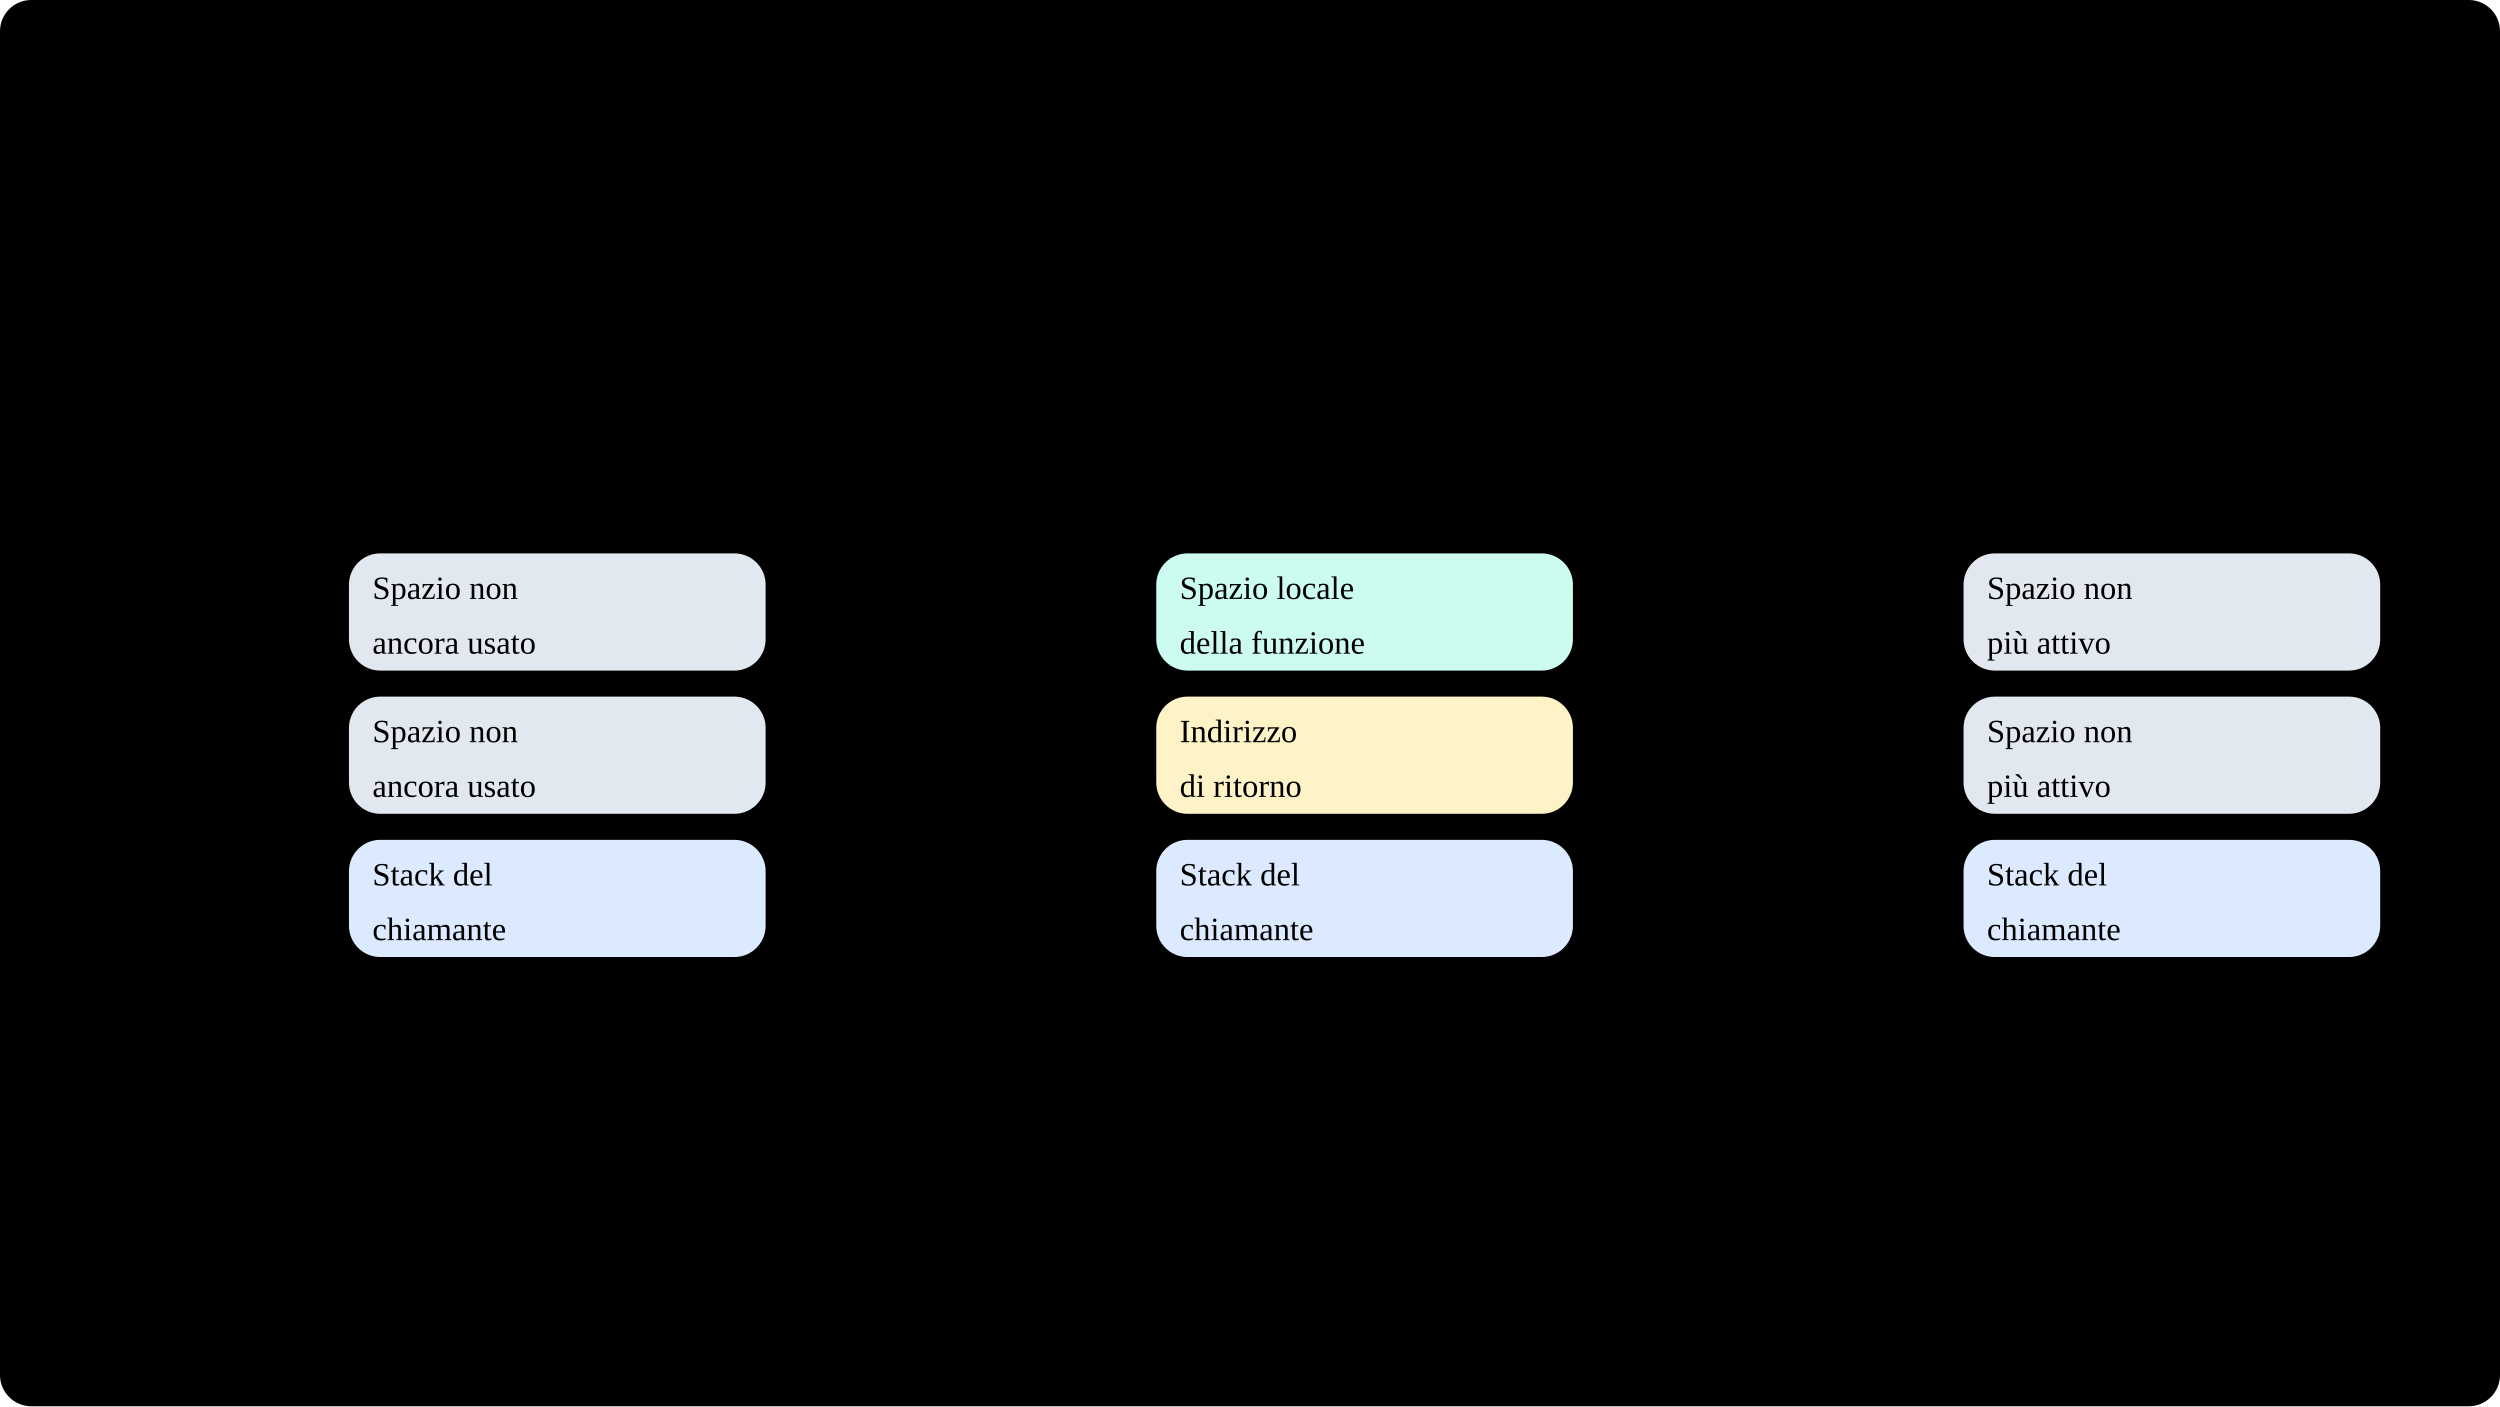
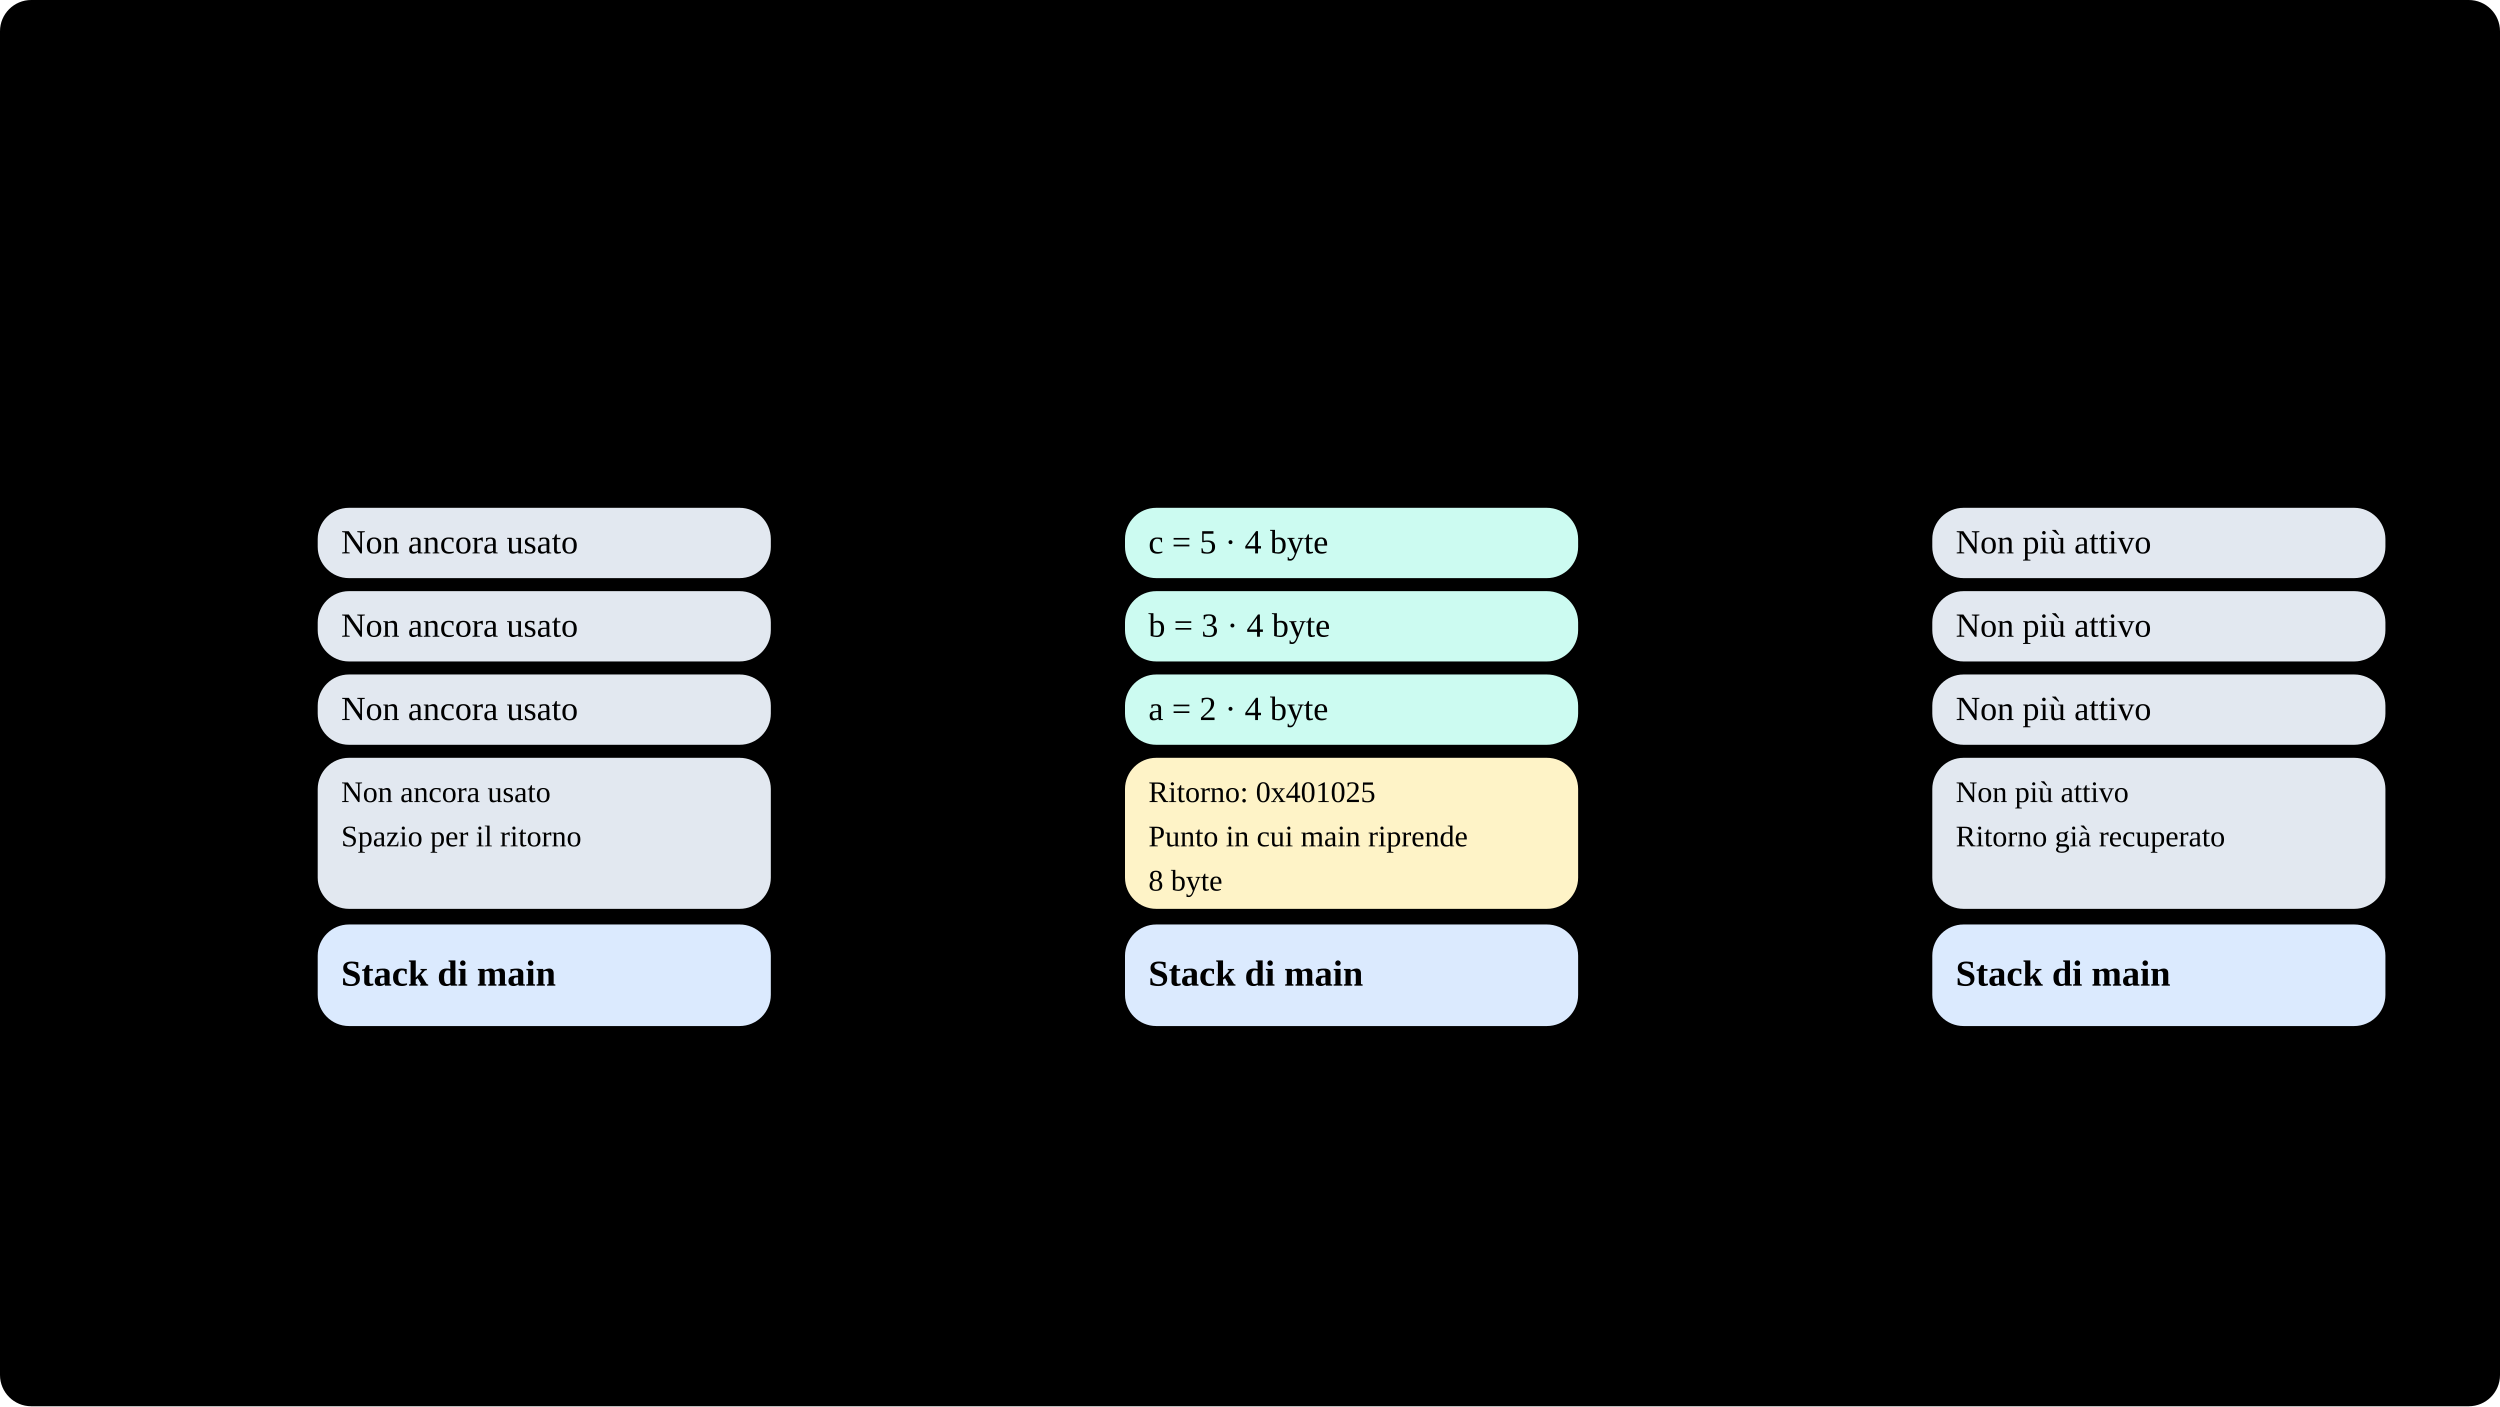
<svg xmlns="http://www.w3.org/2000/svg" viewBox="0 0 1920 1080" role="img" aria-labelledby="scene-title scene-desc" data-output="../../01-chiamata-stack.svg">
  <defs id="visual-kit-components" />
  <defs>
    <marker id="arrow" viewBox="0 0 10 10" refX="9" refY="5" markerWidth="5" markerHeight="5" orient="auto">
      <path d="M0 0L10 5L0 10z" fill="{{line}}" />
    </marker>
  </defs>
  <g font-family="{{family}}">
    <rect x="0" y="0" width="1920" height="1080" rx="24" fill="{{canvas}}" />
-     <text x="64" y="85" font-size="48" fill="{{surface}}" font-weight="700">Lo stack cresce: RSP indica la cima corrente</text>
-     <text x="64" y="143" font-size="28" fill="{{muted}}" font-weight="400">Stesso stack nei tre pannelli · una cella = 8 byte · indirizzi illustrativi</text>
-     <rect x="64" y="210" width="552" height="672" rx="24" fill="{{surface}}" />
-     <rect x="684" y="210" width="552" height="672" rx="24" fill="{{surface}}" />
-     <rect x="1304" y="210" width="552" height="672" rx="24" fill="{{surface}}" />
-     <text x="88" y="265" font-size="31" fill="{{ink}}" font-weight="700">1. Prima della chiamata</text>
-     <text x="708" y="265" font-size="31" fill="{{ink}}" font-weight="700">2. Dentro la funzione</text>
-     <text x="1328" y="265" font-size="31" fill="{{ink}}" font-weight="700">3. Dopo il ritorno</text>
-     <text x="88" y="321" font-size="26" fill="{{ink}}" font-weight="400">RSP = 0x1000</text>
-     <text x="88" y="363" font-size="26" fill="{{ink}}" font-weight="400">È attiva la funzione chiamante.</text>
-     <text x="708" y="321" font-size="26" fill="{{ink}}" font-weight="400">RSP = 0x0FF0</text>
-     <text x="708" y="363" font-size="26" fill="{{ink}}" font-weight="400">Ritorno salvato + 8 byte locali.</text>
-     <text x="1328" y="321" font-size="26" fill="{{ink}}" font-weight="400">RSP = 0x1000</text>
-     <text x="1328" y="363" font-size="26" fill="{{ink}}" font-weight="400">Riprende la funzione chiamante.</text>
-     <text x="88" y="453" font-size="25" fill="{{ink}}" font-weight="700">0x0FF0</text>
-     <rect x="268" y="425" width="320" height="90" rx="24" fill="#e2e8f0" />
-     <text x="286" y="460" font-size="25" fill="{{ink}}" font-weight="400">Spazio non</text>
-     <text x="286" y="502" font-size="25" fill="{{ink}}" font-weight="400">ancora usato</text>
-     <text x="88" y="563" font-size="25" fill="{{ink}}" font-weight="700">0x0FF8</text>
-     <rect x="268" y="535" width="320" height="90" rx="24" fill="#e2e8f0" />
-     <text x="286" y="570" font-size="25" fill="{{ink}}" font-weight="400">Spazio non</text>
-     <text x="286" y="612" font-size="25" fill="{{ink}}" font-weight="400">ancora usato</text>
-     <text x="88" y="673" font-size="25" fill="{{ink}}" font-weight="700">0x1000</text>
-     <rect x="268" y="645" width="320" height="90" rx="24" fill="#dbeafe" />
-     <text x="286" y="680" font-size="25" fill="{{ink}}" font-weight="400">Stack del</text>
-     <text x="286" y="722" font-size="25" fill="{{ink}}" font-weight="400">chiamante</text>
-     <text x="88" y="715" font-size="25" fill="{{ink}}" font-weight="700">RSP</text>
-     <path d="M152 707 H258" fill="none" stroke="{{line}}" stroke-width="5" marker-end="url(#arrow)" />
-     <text x="708" y="453" font-size="25" fill="{{ink}}" font-weight="700">0x0FF0</text>
-     <rect x="888" y="425" width="320" height="90" rx="24" fill="#ccfbf1" />
-     <text x="906" y="460" font-size="25" fill="{{ink}}" font-weight="400">Spazio locale</text>
-     <text x="906" y="502" font-size="25" fill="{{ink}}" font-weight="400">della funzione</text>
-     <text x="708" y="563" font-size="25" fill="{{ink}}" font-weight="700">0x0FF8</text>
-     <rect x="888" y="535" width="320" height="90" rx="24" fill="#fef3c7" />
-     <text x="906" y="570" font-size="25" fill="{{ink}}" font-weight="400">Indirizzo</text>
-     <text x="906" y="612" font-size="25" fill="{{ink}}" font-weight="400">di ritorno</text>
-     <text x="708" y="673" font-size="25" fill="{{ink}}" font-weight="700">0x1000</text>
-     <rect x="888" y="645" width="320" height="90" rx="24" fill="#dbeafe" />
-     <text x="906" y="680" font-size="25" fill="{{ink}}" font-weight="400">Stack del</text>
-     <text x="906" y="722" font-size="25" fill="{{ink}}" font-weight="400">chiamante</text>
-     <text x="708" y="495" font-size="25" fill="{{ink}}" font-weight="700">RSP</text>
-     <path d="M772 487 H878" fill="none" stroke="{{line}}" stroke-width="5" marker-end="url(#arrow)" />
-     <text x="1328" y="453" font-size="25" fill="{{ink}}" font-weight="700">0x0FF0</text>
-     <rect x="1508" y="425" width="320" height="90" rx="24" fill="#e2e8f0" />
-     <text x="1526" y="460" font-size="25" fill="{{ink}}" font-weight="400">Spazio non</text>
-     <text x="1526" y="502" font-size="25" fill="{{ink}}" font-weight="400">più attivo</text>
-     <text x="1328" y="563" font-size="25" fill="{{ink}}" font-weight="700">0x0FF8</text>
-     <rect x="1508" y="535" width="320" height="90" rx="24" fill="#e2e8f0" />
-     <text x="1526" y="570" font-size="25" fill="{{ink}}" font-weight="400">Spazio non</text>
-     <text x="1526" y="612" font-size="25" fill="{{ink}}" font-weight="400">più attivo</text>
-     <text x="1328" y="673" font-size="25" fill="{{ink}}" font-weight="700">0x1000</text>
-     <rect x="1508" y="645" width="320" height="90" rx="24" fill="#dbeafe" />
-     <text x="1526" y="680" font-size="25" fill="{{ink}}" font-weight="400">Stack del</text>
-     <text x="1526" y="722" font-size="25" fill="{{ink}}" font-weight="400">chiamante</text>
-     <text x="1328" y="715" font-size="25" fill="{{ink}}" font-weight="700">RSP</text>
-     <path d="M1392 707 H1498" fill="none" stroke="{{line}}" stroke-width="5" marker-end="url(#arrow)" />
-     <text x="88" y="790" font-size="25" fill="{{ink}}" font-weight="400">La cima corrente è la cella</text>
-     <text x="88" y="832" font-size="25" fill="{{ink}}" font-weight="400">all’indirizzo indicato da RSP.</text>
-     <text x="708" y="790" font-size="24" fill="{{ink}}" font-weight="400">Cresce verso indirizzi minori.</text>
-     <text x="708" y="832" font-size="24" fill="{{ink}}" font-weight="400">RSP diminuisce: 0x1000 → 0x0FF0.</text>
-     <text x="1328" y="790" font-size="24" fill="{{ink}}" font-weight="400">Si rilascia lo spazio locale</text>
-     <text x="1328" y="832" font-size="24" fill="{{ink}}" font-weight="400">e si recupera il ritorno: RSP aumenta.</text>
-     <path d="M620 581 H676" fill="none" stroke="{{line}}" stroke-width="5" marker-end="url(#arrow)" />
-     <path d="M1240 581 H1296" fill="none" stroke="{{line}}" stroke-width="5" marker-end="url(#arrow)" />
+     <text x="64" y="85" font-size="48" fill="{{surface}}" font-weight="700">main chiama somma: spazio per a, b, c e ritorno</text>
+     <text x="64" y="143" font-size="28" fill="{{muted}}" font-weight="400">Linux x86-64 · int: 4 byte · indirizzo di ritorno: 8 byte · disposizione didattica</text>
+     <rect x="64" y="210" width="552" height="666" rx="24" fill="{{surface}}" />
+     <text x="88" y="263" font-size="30" fill="{{ink}}" font-weight="700">1. main sta per chiamare</text>
+     <text x="88" y="310" font-size="26" fill="{{ink}}" font-weight="400">RSP = 0x1000</text>
+     <text x="88" y="352" font-size="26" fill="{{ink}}" font-weight="400">Non sono ancora presenti a, b, c.</text>
+     <text x="84" y="417" font-size="24" fill="{{ink}}" font-weight="700">0x0FEC</text>
+     <rect x="244" y="390" width="348" height="54" rx="24" fill="#e2e8f0" />
+     <text x="262" y="425" font-size="26" fill="{{ink}}" font-weight="400">Non ancora usato</text>
+     <text x="84" y="481" font-size="24" fill="{{ink}}" font-weight="700">0x0FF0</text>
+     <rect x="244" y="454" width="348" height="54" rx="24" fill="#e2e8f0" />
+     <text x="262" y="489" font-size="26" fill="{{ink}}" font-weight="400">Non ancora usato</text>
+     <text x="84" y="545" font-size="24" fill="{{ink}}" font-weight="700">0x0FF4</text>
+     <rect x="244" y="518" width="348" height="54" rx="24" fill="#e2e8f0" />
+     <text x="262" y="553" font-size="26" fill="{{ink}}" font-weight="400">Non ancora usato</text>
+     <text x="84" y="609" font-size="24" fill="{{ink}}" font-weight="700">0x0FF8</text>
+     <rect x="244" y="582" width="348" height="116" rx="24" fill="#e2e8f0" />
+     <text x="262" y="616" font-size="23" fill="{{ink}}" font-weight="400">Non ancora usato</text>
+     <text x="262" y="650" font-size="23" fill="{{ink}}" font-weight="400">Spazio per il ritorno</text>
+     <text x="84" y="737" font-size="24" fill="{{ink}}" font-weight="700">0x1000</text>
+     <rect x="244" y="710" width="348" height="78" rx="24" fill="#dbeafe" />
+     <text x="262" y="757" font-size="28" fill="{{ink}}" font-weight="700">Stack di main</text>
+     <text x="84" y="763" font-size="24" fill="{{ink}}" font-weight="700">RSP</text>
+     <path d="M146 755 H234" fill="none" stroke="{{line}}" stroke-width="5" marker-end="url(#arrow)" />
+     <rect x="684" y="210" width="552" height="666" rx="24" fill="{{surface}}" />
+     <text x="708" y="263" font-size="30" fill="{{ink}}" font-weight="700">2. somma ha calcolato c</text>
+     <text x="708" y="310" font-size="26" fill="{{ink}}" font-weight="400">RSP = 0x0FEC</text>
+     <text x="708" y="352" font-size="26" fill="{{ink}}" font-weight="400">a = 2, b = 3, c = 5</text>
+     <text x="704" y="417" font-size="24" fill="{{ink}}" font-weight="700">0x0FEC</text>
+     <rect x="864" y="390" width="348" height="54" rx="24" fill="#ccfbf1" />
+     <text x="882" y="425" font-size="26" fill="{{ink}}" font-weight="400">c = 5     · 4 byte</text>
+     <text x="704" y="481" font-size="24" fill="{{ink}}" font-weight="700">0x0FF0</text>
+     <rect x="864" y="454" width="348" height="54" rx="24" fill="#ccfbf1" />
+     <text x="882" y="489" font-size="26" fill="{{ink}}" font-weight="400">b = 3     · 4 byte</text>
+     <text x="704" y="545" font-size="24" fill="{{ink}}" font-weight="700">0x0FF4</text>
+     <rect x="864" y="518" width="348" height="54" rx="24" fill="#ccfbf1" />
+     <text x="882" y="553" font-size="26" fill="{{ink}}" font-weight="400">a = 2     · 4 byte</text>
+     <text x="704" y="609" font-size="24" fill="{{ink}}" font-weight="700">0x0FF8</text>
+     <rect x="864" y="582" width="348" height="116" rx="24" fill="#fef3c7" />
+     <text x="882" y="616" font-size="23" fill="{{ink}}" font-weight="400">Ritorno: 0x401025</text>
+     <text x="882" y="650" font-size="23" fill="{{ink}}" font-weight="400">Punto in cui main riprende</text>
+     <text x="882" y="684" font-size="23" fill="{{ink}}" font-weight="400">8 byte</text>
+     <text x="704" y="737" font-size="24" fill="{{ink}}" font-weight="700">0x1000</text>
+     <rect x="864" y="710" width="348" height="78" rx="24" fill="#dbeafe" />
+     <text x="882" y="757" font-size="28" fill="{{ink}}" font-weight="700">Stack di main</text>
+     <text x="704" y="443" font-size="24" fill="{{ink}}" font-weight="700">RSP</text>
+     <path d="M766 435 H854" fill="none" stroke="{{line}}" stroke-width="5" marker-end="url(#arrow)" />
+     <rect x="1304" y="210" width="552" height="666" rx="24" fill="{{surface}}" />
+     <text x="1328" y="263" font-size="30" fill="{{ink}}" font-weight="700">3. main riceve il risultato</text>
+     <text x="1328" y="310" font-size="26" fill="{{ink}}" font-weight="400">RSP = 0x1000</text>
+     <text x="1328" y="352" font-size="26" fill="{{ink}}" font-weight="400">Valore restituito: 5</text>
+     <text x="1324" y="417" font-size="24" fill="{{ink}}" font-weight="700">0x0FEC</text>
+     <rect x="1484" y="390" width="348" height="54" rx="24" fill="#e2e8f0" />
+     <text x="1502" y="425" font-size="26" fill="{{ink}}" font-weight="400">Non più attivo</text>
+     <text x="1324" y="481" font-size="24" fill="{{ink}}" font-weight="700">0x0FF0</text>
+     <rect x="1484" y="454" width="348" height="54" rx="24" fill="#e2e8f0" />
+     <text x="1502" y="489" font-size="26" fill="{{ink}}" font-weight="400">Non più attivo</text>
+     <text x="1324" y="545" font-size="24" fill="{{ink}}" font-weight="700">0x0FF4</text>
+     <rect x="1484" y="518" width="348" height="54" rx="24" fill="#e2e8f0" />
+     <text x="1502" y="553" font-size="26" fill="{{ink}}" font-weight="400">Non più attivo</text>
+     <text x="1324" y="609" font-size="24" fill="{{ink}}" font-weight="700">0x0FF8</text>
+     <rect x="1484" y="582" width="348" height="116" rx="24" fill="#e2e8f0" />
+     <text x="1502" y="616" font-size="23" fill="{{ink}}" font-weight="400">Non più attivo</text>
+     <text x="1502" y="650" font-size="23" fill="{{ink}}" font-weight="400">Ritorno già recuperato</text>
+     <text x="1324" y="737" font-size="24" fill="{{ink}}" font-weight="700">0x1000</text>
+     <rect x="1484" y="710" width="348" height="78" rx="24" fill="#dbeafe" />
+     <text x="1502" y="757" font-size="28" fill="{{ink}}" font-weight="700">Stack di main</text>
+     <text x="1324" y="763" font-size="24" fill="{{ink}}" font-weight="700">RSP</text>
+     <path d="M1386 755 H1474" fill="none" stroke="{{line}}" stroke-width="5" marker-end="url(#arrow)" />
+     <text x="88" y="830" font-size="26" fill="{{ink}}" font-weight="400">Indirizzi minori verso l’alto ↑</text>
+     <text x="708" y="830" font-size="25" fill="{{ink}}" font-weight="400">8 byte di ritorno + 12 byte locali</text>
+     <text x="1328" y="830" font-size="25" fill="{{ink}}" font-weight="400">Le celle liberate sono riutilizzabili</text>
+     <path d="M620 631 H676" fill="none" stroke="{{line}}" stroke-width="5" marker-end="url(#arrow)" />
+     <path d="M1240 631 H1296" fill="none" stroke="{{line}}" stroke-width="5" marker-end="url(#arrow)" />
    <rect x="64" y="920" width="1792" height="94" rx="24" fill="{{panel}}" />
-     <text x="94" y="977" font-size="28" fill="{{surface}}" font-weight="400">Nel disegno: indirizzi minori in alto ↑ · la pila cresce verso l’alto; al ritorno RSP aumenta e la pila si riduce.</text>
+     <text x="94" y="977" font-size="28" fill="{{surface}}" font-weight="400">Lo stack cresce verso indirizzi minori: RSP diminuisce. Al ritorno lo spazio si libera e RSP aumenta.</text>
    <text x="64" y="1054" font-size="24" fill="{{muted}}" font-weight="400">TPSI 4 · Intel x86-64 · Modello didattico semplificato</text>
  </g>
</svg>
